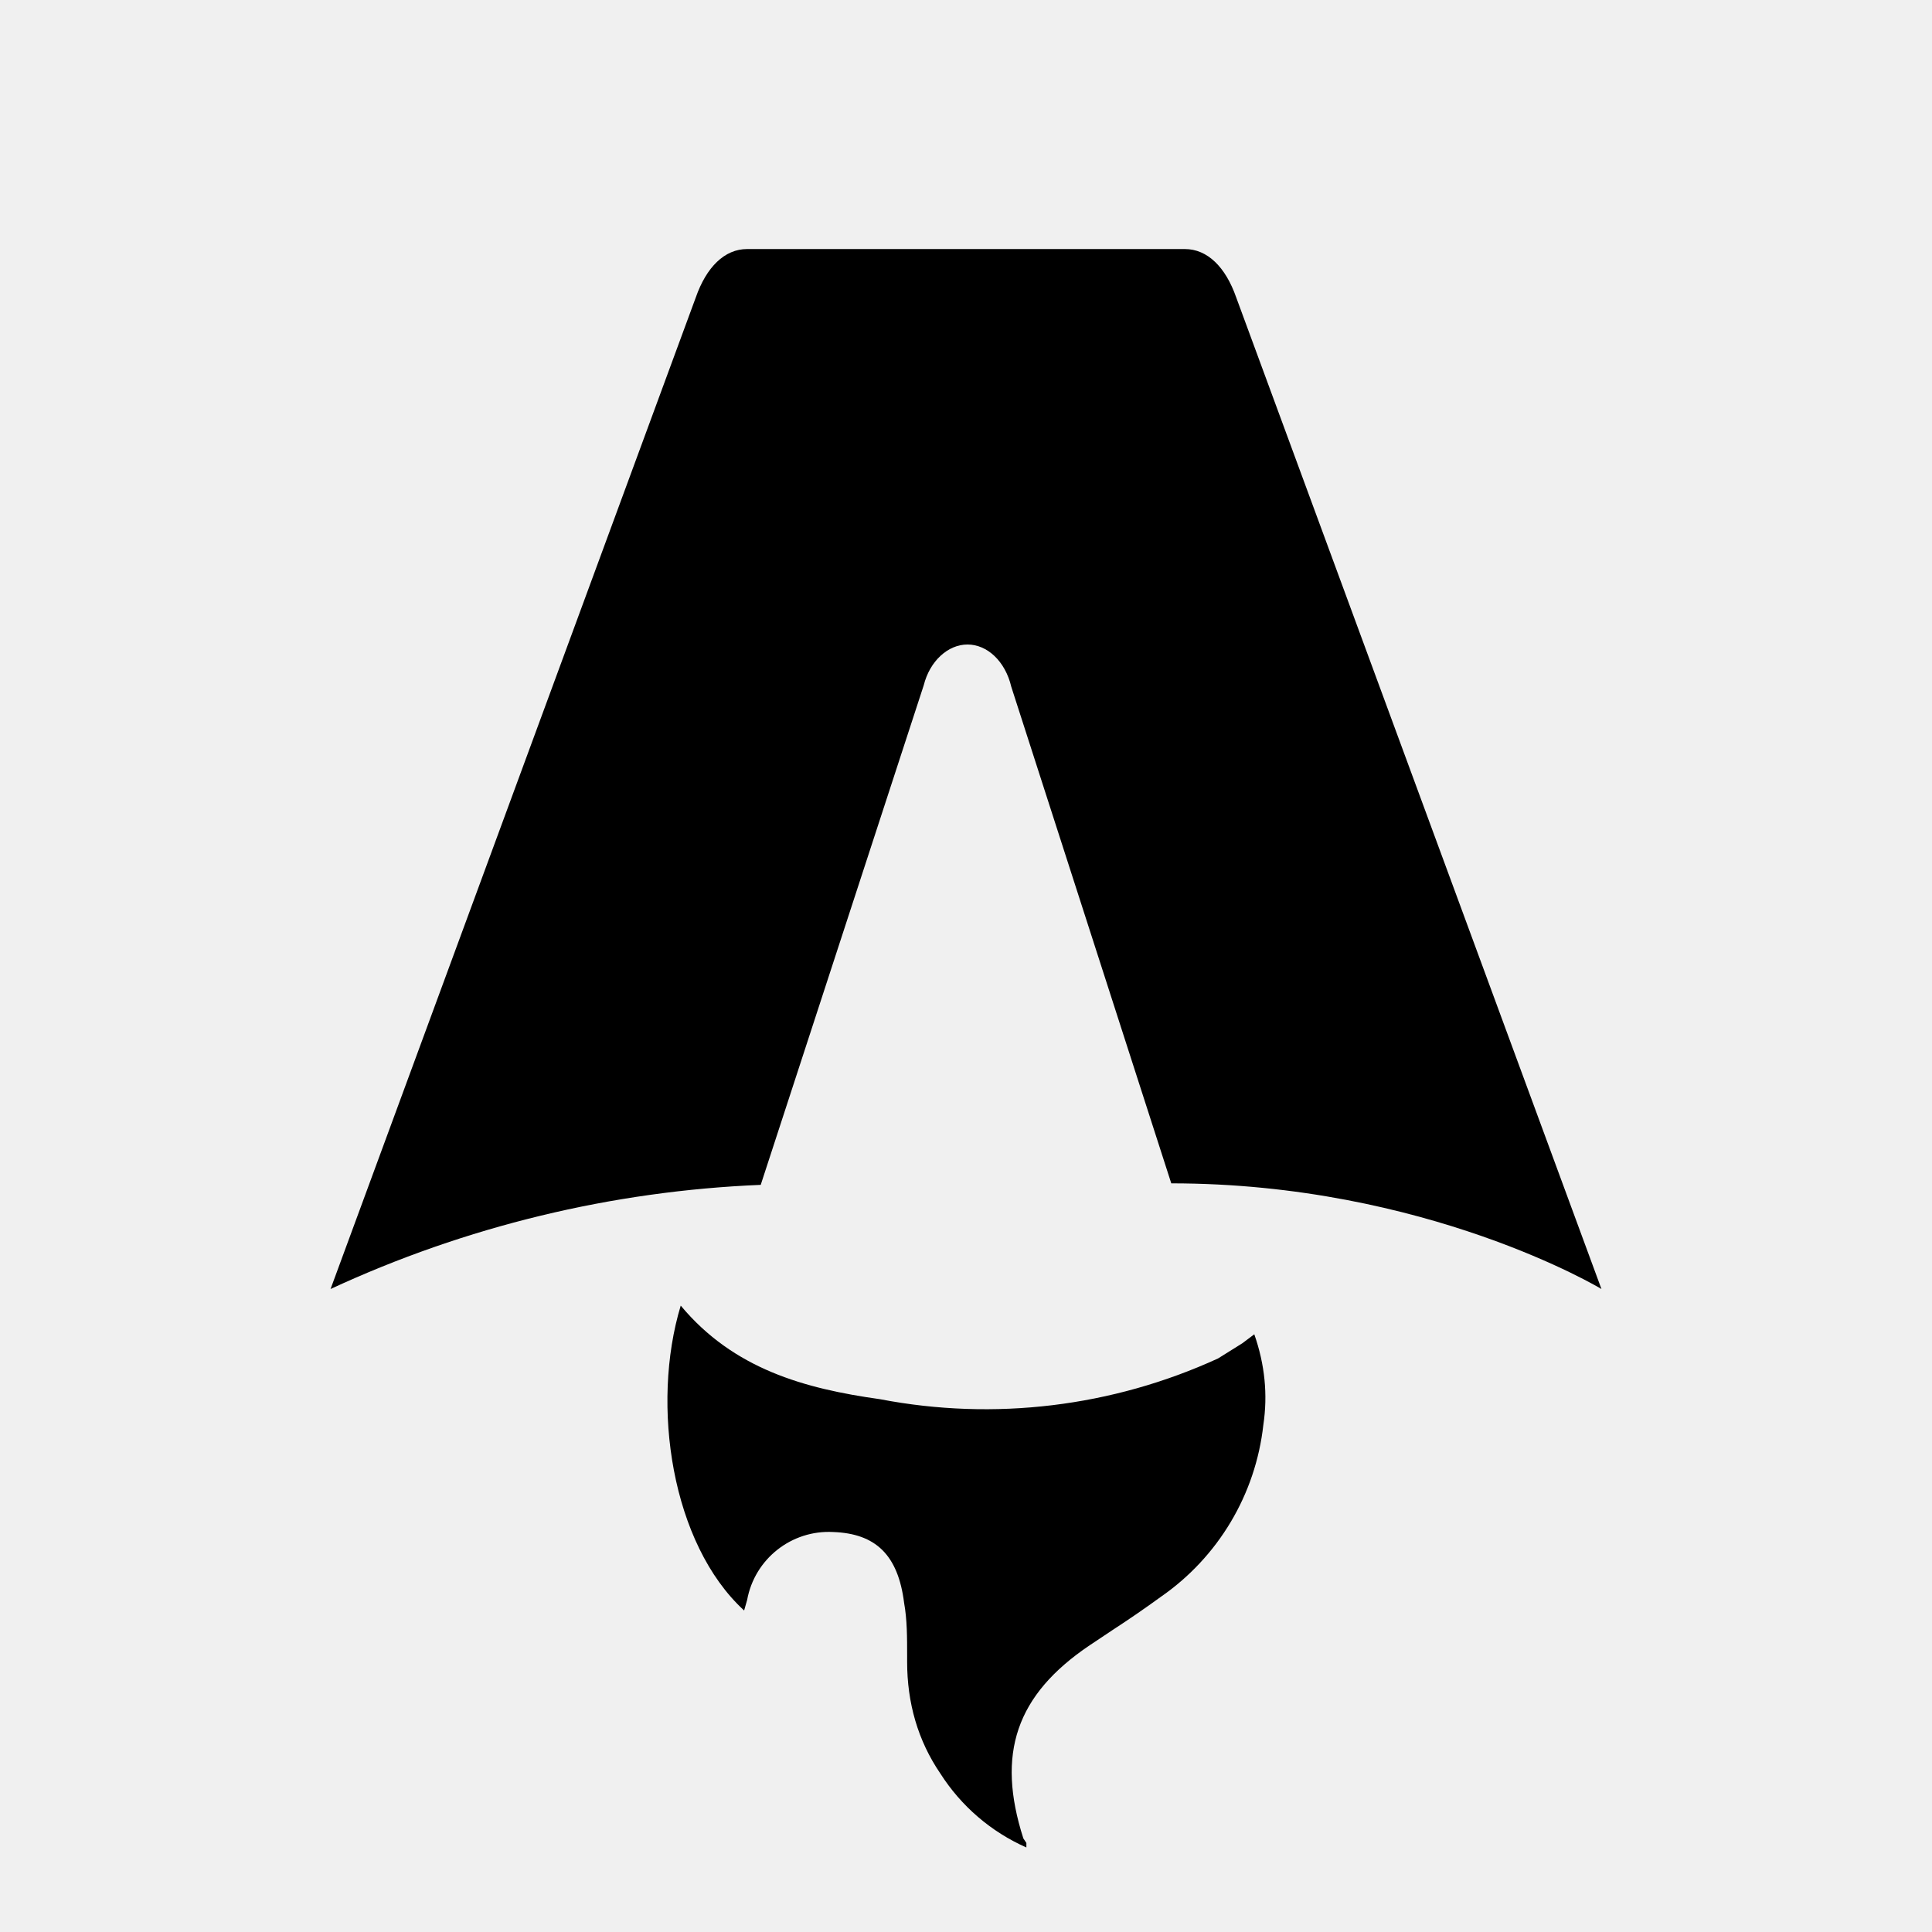
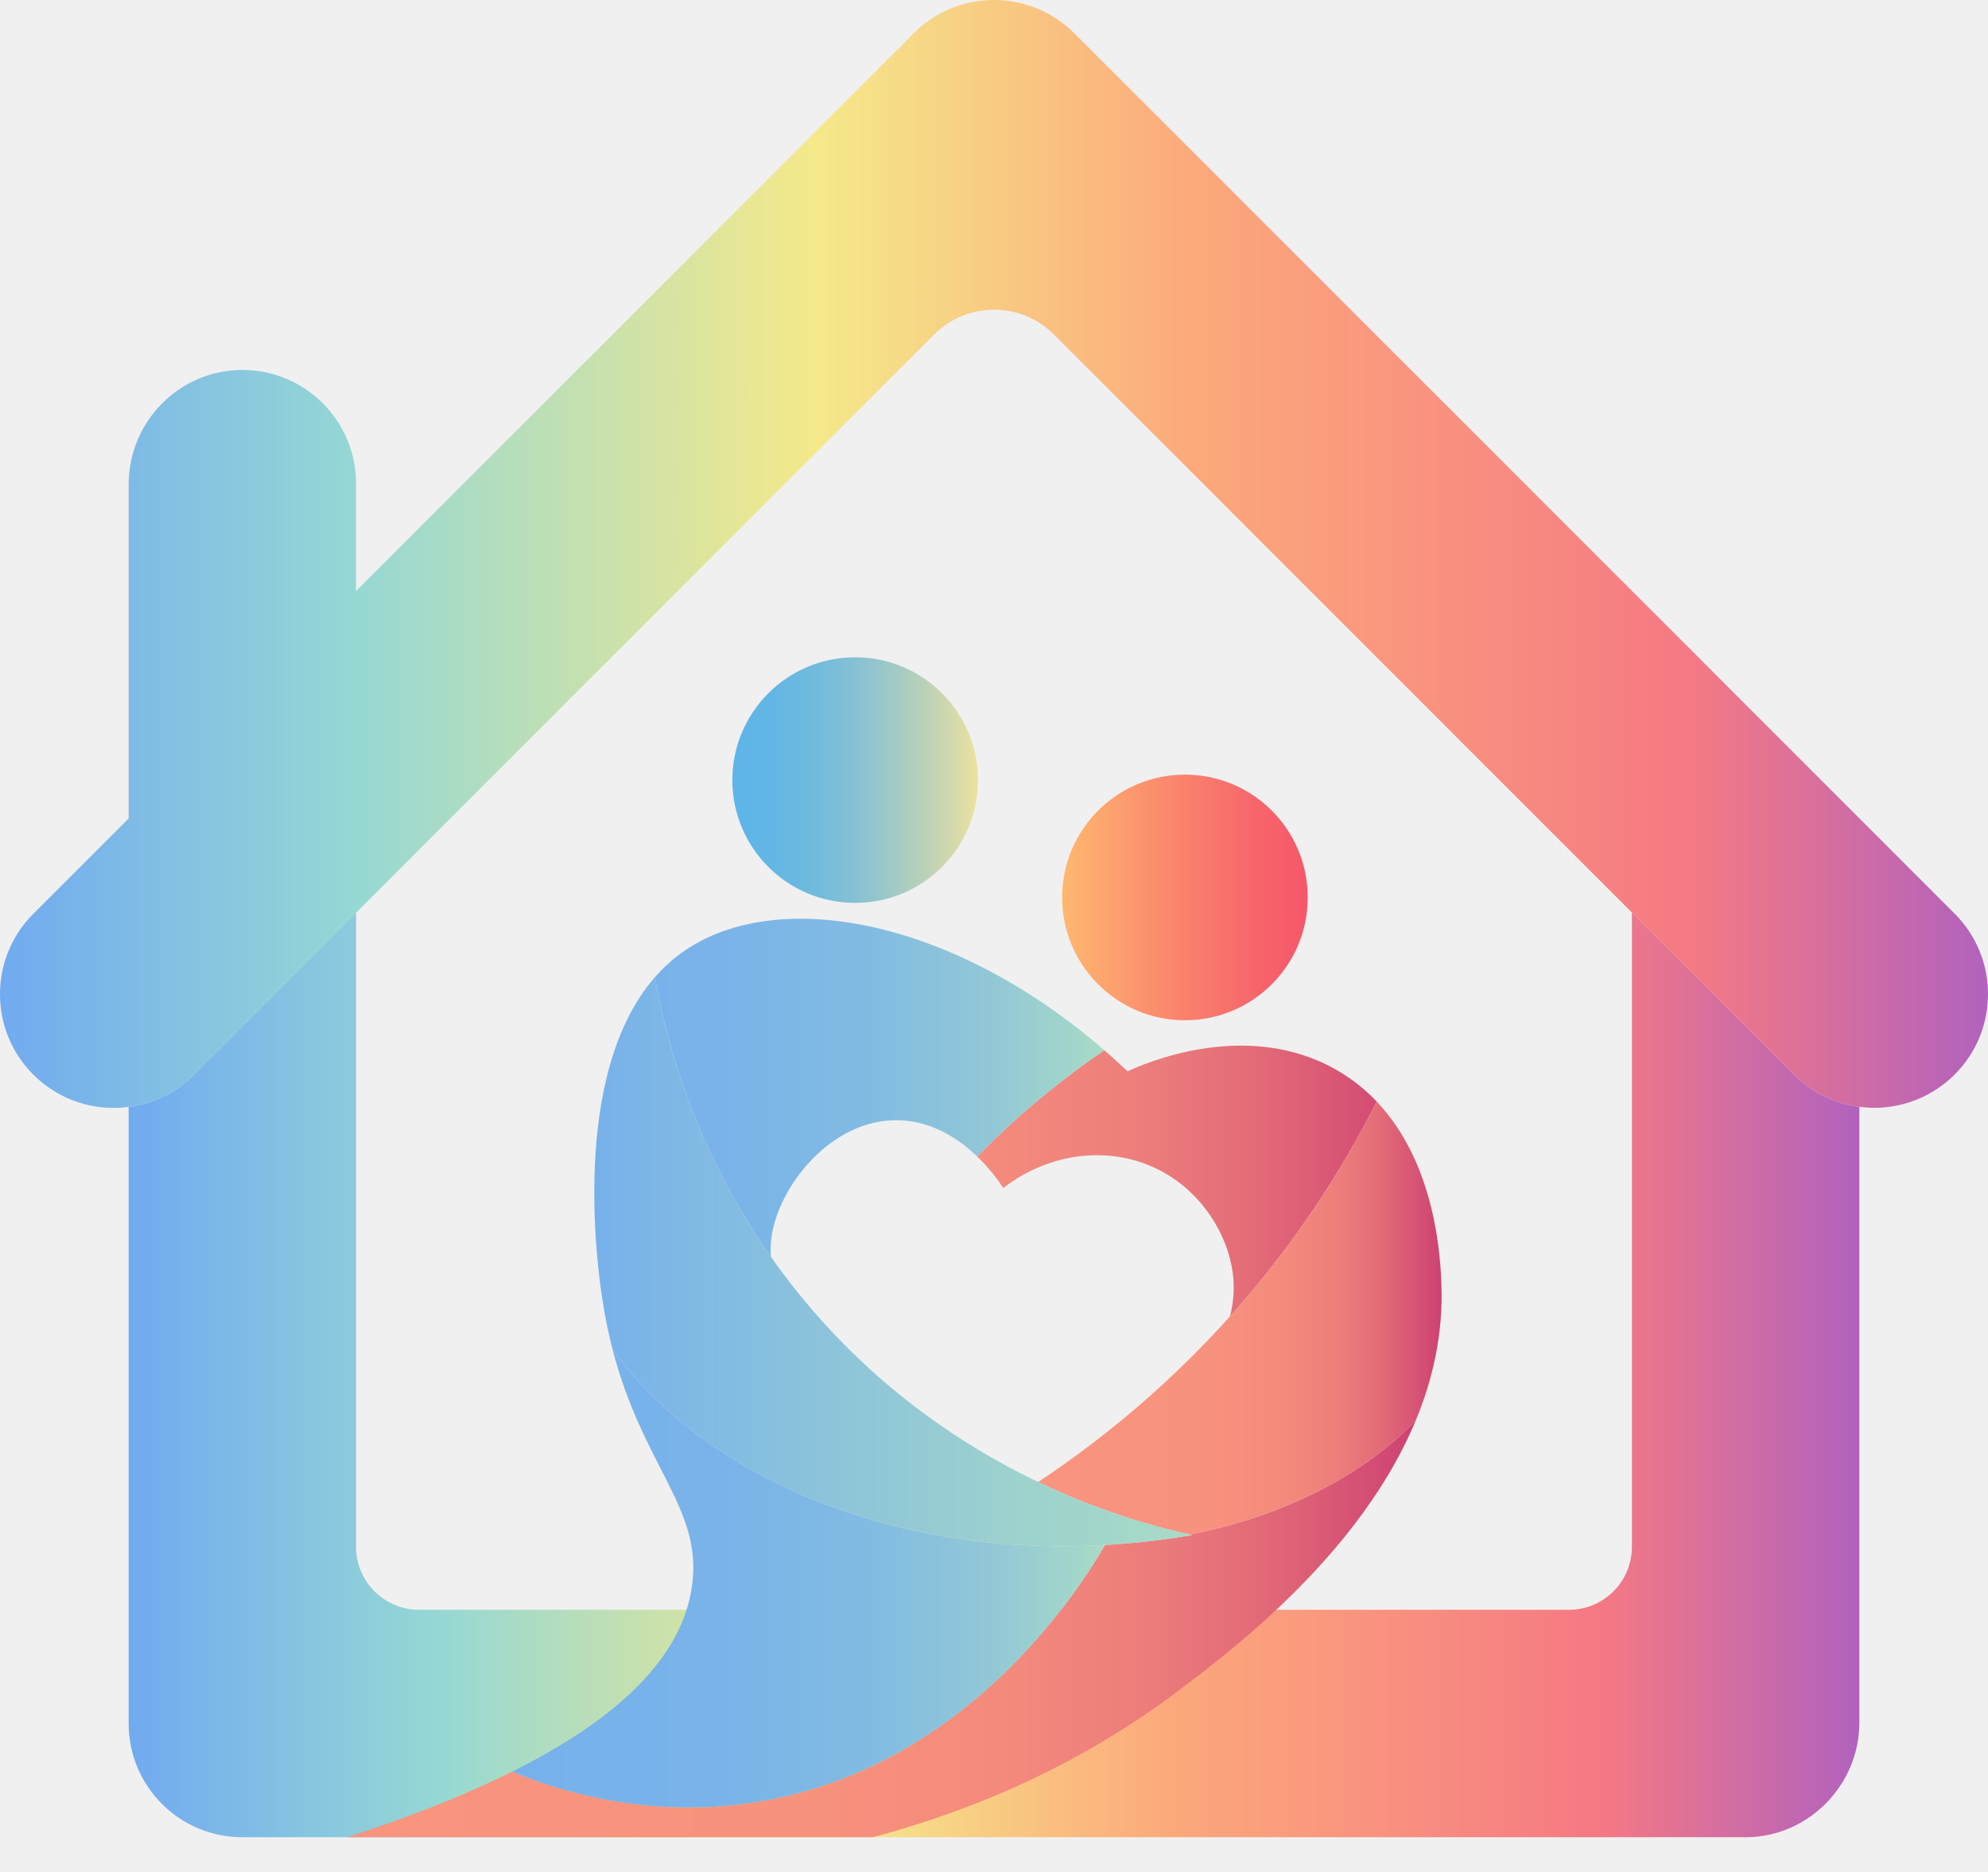
- <svg xmlns="http://www.w3.org/2000/svg" fill="none" viewBox="0 0 128 128">
-   <path d="M50.4 78.5a75.1 75.1 0 0 0-28.5 6.9l24.2-65.7c.7-2 1.9-3.2 3.4-3.2h29c1.5 0 2.7 1.2 3.4 3.2l24.2 65.7s-11.6-7-28.5-7L67 45.5c-.4-1.7-1.6-2.8-2.9-2.8-1.3 0-2.5 1.1-2.9 2.7L50.4 78.5Zm-1.1 28.2Zm-4.2-20.2c-2 6.6-.6 15.8 4.2 20.2a17.5 17.5 0 0 1 .2-.7 5.5 5.5 0 0 1 5.7-4.5c2.8.1 4.3 1.5 4.7 4.7.2 1.1.2 2.3.2 3.5v.4c0 2.7.7 5.2 2.2 7.4a13 13 0 0 0 5.7 4.9v-.3l-.2-.3c-1.8-5.6-.5-9.5 4.4-12.8l1.5-1a73 73 0 0 0 3.2-2.2 16 16 0 0 0 6.8-11.4c.3-2 .1-4-.6-6l-.8.6-1.6 1a37 37 0 0 1-22.4 2.7c-5-.7-9.7-2-13.2-6.2Z" />
-   <style>
-         path { fill: #000; }
-         @media (prefers-color-scheme: dark) {
-             path { fill: #FFF; }
-         }
-     </style>
+ <svg xmlns="http://www.w3.org/2000/svg" xmlns:xlink="http://www.w3.org/1999/xlink" viewBox="0 0 3611.32 3400">
+   <defs>
+     <linearGradient id="fg-1" x1="233.69" y1="2497.44" x2="3377.63" y2="2497.44" gradientUnits="userSpaceOnUse">
+       <stop offset="0" stop-color="#71aaf0" />
+       <stop offset=".18" stop-color="#96d8d4" />
+       <stop offset=".41" stop-color="#f5e98a" />
+       <stop offset=".6" stop-color="#fca97b" />
+       <stop offset=".85" stop-color="#f57983" />
+       <stop offset="1" stop-color="#b162be" />
+     </linearGradient>
+     <linearGradient id="fg-2" x1="0" y1="1006.26" x2="3611.32" y2="1006.26" xlink:href="#fg-1" />
+     <linearGradient id="fg-3" x1="630.68" y1="2618.31" x2="2571.87" y2="2618.31" gradientUnits="userSpaceOnUse">
+       <stop offset="0" stop-color="#f9947e" />
+       <stop offset=".43" stop-color="#f7927d" />
+       <stop offset=".61" stop-color="#f48a7c" />
+       <stop offset=".74" stop-color="#ed7e7b" />
+       <stop offset=".84" stop-color="#e46d78" />
+       <stop offset=".93" stop-color="#d85675" />
+       <stop offset="1" stop-color="#cd4173" />
+     </linearGradient>
+     <linearGradient id="fg-4" x1="1885.88" y1="2394.19" x2="2618.76" y2="2394.19" xlink:href="#fg-3" />
+     <linearGradient id="fg-5" x1="1079.53" y1="2291.83" x2="2165.66" y2="2291.83" gradientUnits="userSpaceOnUse">
+       <stop offset="0" stop-color="#77b1ec" />
+       <stop offset=".14" stop-color="#7fb8e5" />
+       <stop offset=".69" stop-color="#9cd1ce" />
+       <stop offset="1" stop-color="#a8dbc6" />
+     </linearGradient>
+     <linearGradient id="fg-6" x1="930.47" y1="2476.02" x2="2007.18" y2="2476.02" gradientUnits="userSpaceOnUse">
+       <stop offset="0" stop-color="#77b1ec" />
+       <stop offset=".35" stop-color="#79b3e9" />
+       <stop offset=".6" stop-color="#82bbe2" />
+       <stop offset=".81" stop-color="#92c8d6" />
+       <stop offset="1" stop-color="#a8dbc6" />
+     </linearGradient>
+     <linearGradient id="fg-7" x1="1776.56" y1="1417.01" x2="1330.37" y2="1417.01" gradientUnits="userSpaceOnUse">
+       <stop offset="0" stop-color="#ede29f" />
+       <stop offset=".13" stop-color="#cdd7af" />
+       <stop offset=".32" stop-color="#a5cbc3" />
+       <stop offset=".5" stop-color="#86c1d3" />
+       <stop offset=".68" stop-color="#6fbade" />
+       <stop offset=".85" stop-color="#62b6e5" />
+       <stop offset="1" stop-color="#5eb5e8" />
+     </linearGradient>
+     <linearGradient id="fg-8" x1="2375.6" y1="1630.18" x2="1929.42" y2="1630.18" gradientUnits="userSpaceOnUse">
+       <stop offset="0" stop-color="#f6576b" />
+       <stop offset=".22" stop-color="#f7666b" />
+       <stop offset=".64" stop-color="#fb8f6d" />
+       <stop offset="1" stop-color="#ffb870" />
+     </linearGradient>
+   </defs>
+   <g>
+     <path fill="url(#fg-1)" d="M3377.63,2010.52v1118.77c0,112.46-92,206.9-204.45,207.97-3.42.03-6.81-.02-10.17-.14-2.67.1-5.35.15-8.06.15H456.37c-2.68,0-5.34-.05-7.98-.15h-.07c-2.67.1-5.35.15-8.06.15-114.08,0-206.57-92.48-206.57-206.57v-1119.95c43.5-5.73,85.53-25.31,118.95-58.72l294.18-294.18v1151.82c0,63.23,51.25,114.47,114.47,114.47h2088.74c63.22,0,114.47-51.25,114.47-114.47v-1152.06l294.19,294.19c33.41,33.42,75.44,53,118.94,58.72Z" />
+     <path fill="url(#fg-2)" d="M3550.82,1951.8c-47.25,47.25-111.69,66.82-173.19,58.72-43.5-5.73-85.53-25.3-118.94-58.72l-294.19-294.19L1914.5,607.61c-60.05-60.05-157.4-60.05-217.45,0L646.82,1657.84l-294.18,294.18c-33.42,33.41-75.45,53-118.95,58.72-61.5,8.1-125.94-11.48-173.19-58.72-80.67-80.67-80.67-211.46,0-292.13l173.19-173.19v-606.62c0-114.1,91.87-207.77,205.97-208.1,57.28-.16,109.15,22.99,146.66,60.5,37.38,37.39,60.5,89.03,60.5,146.07v195.02L1652.29,68.11c2.34-2.59,4.75-5.12,7.24-7.61C1699.86,20.17,1752.73,0,1805.59,0s105.73,20.17,146.06,60.5l1599.16,1599.17c80.67,80.67,80.67,211.46,0,292.13Z" />
+     <path fill="url(#fg-3)" d="M2161.05,2787.38c1.58.35,3.11.69,4.61,1.01-53.83,9.12-106.73,15.04-158.48,17.98-14.46,25.13-40.88,67.88-79.63,117.77-103.68,133.55-295.55,318.29-582,353.28-178.1,21.76-325.98-22.55-415.09-59.33-79.97,39.96-178.55,79.96-299.79,119.19h954.93c188.36-50.2,380.12-133.75,556.86-267.5,41.5-31.4,106.84-80.85,175.99-145.64,94.41-88.46,195.91-205.5,253.41-344.2-91.5,96.4-234.3,172.89-410.82,207.44ZM2425.06,1941.92c-164.23-91.99-350.75-8.06-376.78,4.13-13.93-13.27-28.01-26.07-42.21-38.38-48.1,32.71-98.36,70.92-149.05,115.47-29.53,25.95-56.79,51.94-81.92,77.55,27.19,26.1,43.57,51.35,47.3,57.29,82.44-63.77,190.03-77.51,277.63-35.53,85.3,40.88,134.7,126.49,140.47,200.78,1.74,22.31-.35,45.1-6,67.8,20.47-22.82,40.78-46.65,60.84-71.52,90.32-112,156.69-221.87,205.56-318.52-21.18-22.35-46.22-42.5-75.83-59.09Z" />
+     <path fill="url(#fg-4)" d="M2571.87,2579.94c-91.5,96.4-234.3,172.89-410.82,207.44-53.37-11.77-155.22-37.92-275.17-95.31,127.34-84.61,274.14-204.74,409.46-372.55,90.32-112,156.68-221.87,205.56-318.52,109.65,115.65,115.95,290.12,117.51,333.39,3.16,87.56-15.12,169.78-46.54,245.54Z" />
+     <path fill="url(#fg-5)" d="M2165.66,2788.39c-472.19,80.04-872.77-87.05-1052.98-337.51-7.31-28.25-13.7-58.93-18.74-92.52-6.77-45.08-60.7-404.19,95.7-583.28,25.05,140.64,92.1,377.71,282.73,600.63,260.64,304.78,586.83,389.63,693.29,412.68Z" />
+     <path fill="url(#fg-6)" d="M2007.18,2806.37c-53.15,92.38-268.16,422.99-661.62,471.05-178.1,21.76-325.98-22.55-415.09-59.33,239.24-119.51,311.91-238.57,326.25-335.04,21.25-142.88-88.29-216.85-144.04-432.16,159.67,221.91,492.31,378.37,894.5,355.49ZM1235.24,1732.87c-16.89,12.5-32.03,26.67-45.59,42.21,21.6,121.26,74.42,314.21,210.76,507.96-.83-10.99-.64-21.85.6-32.51,10.94-93.53,108.27-218.69,231.35-215.66,61.25,1.5,109.89,34.28,142.74,65.82,25.13-25.61,52.38-51.6,81.92-77.55,50.69-44.55,100.95-82.76,149.05-115.47-278.15-241.35-601.62-300.01-770.83-174.8Z" />
+     <circle fill="url(#fg-7)" cx="1553.47" cy="1417.01" r="223.09" />
+     <circle fill="url(#fg-8)" cx="2152.51" cy="1630.18" r="223.09" />
+   </g>
</svg>
